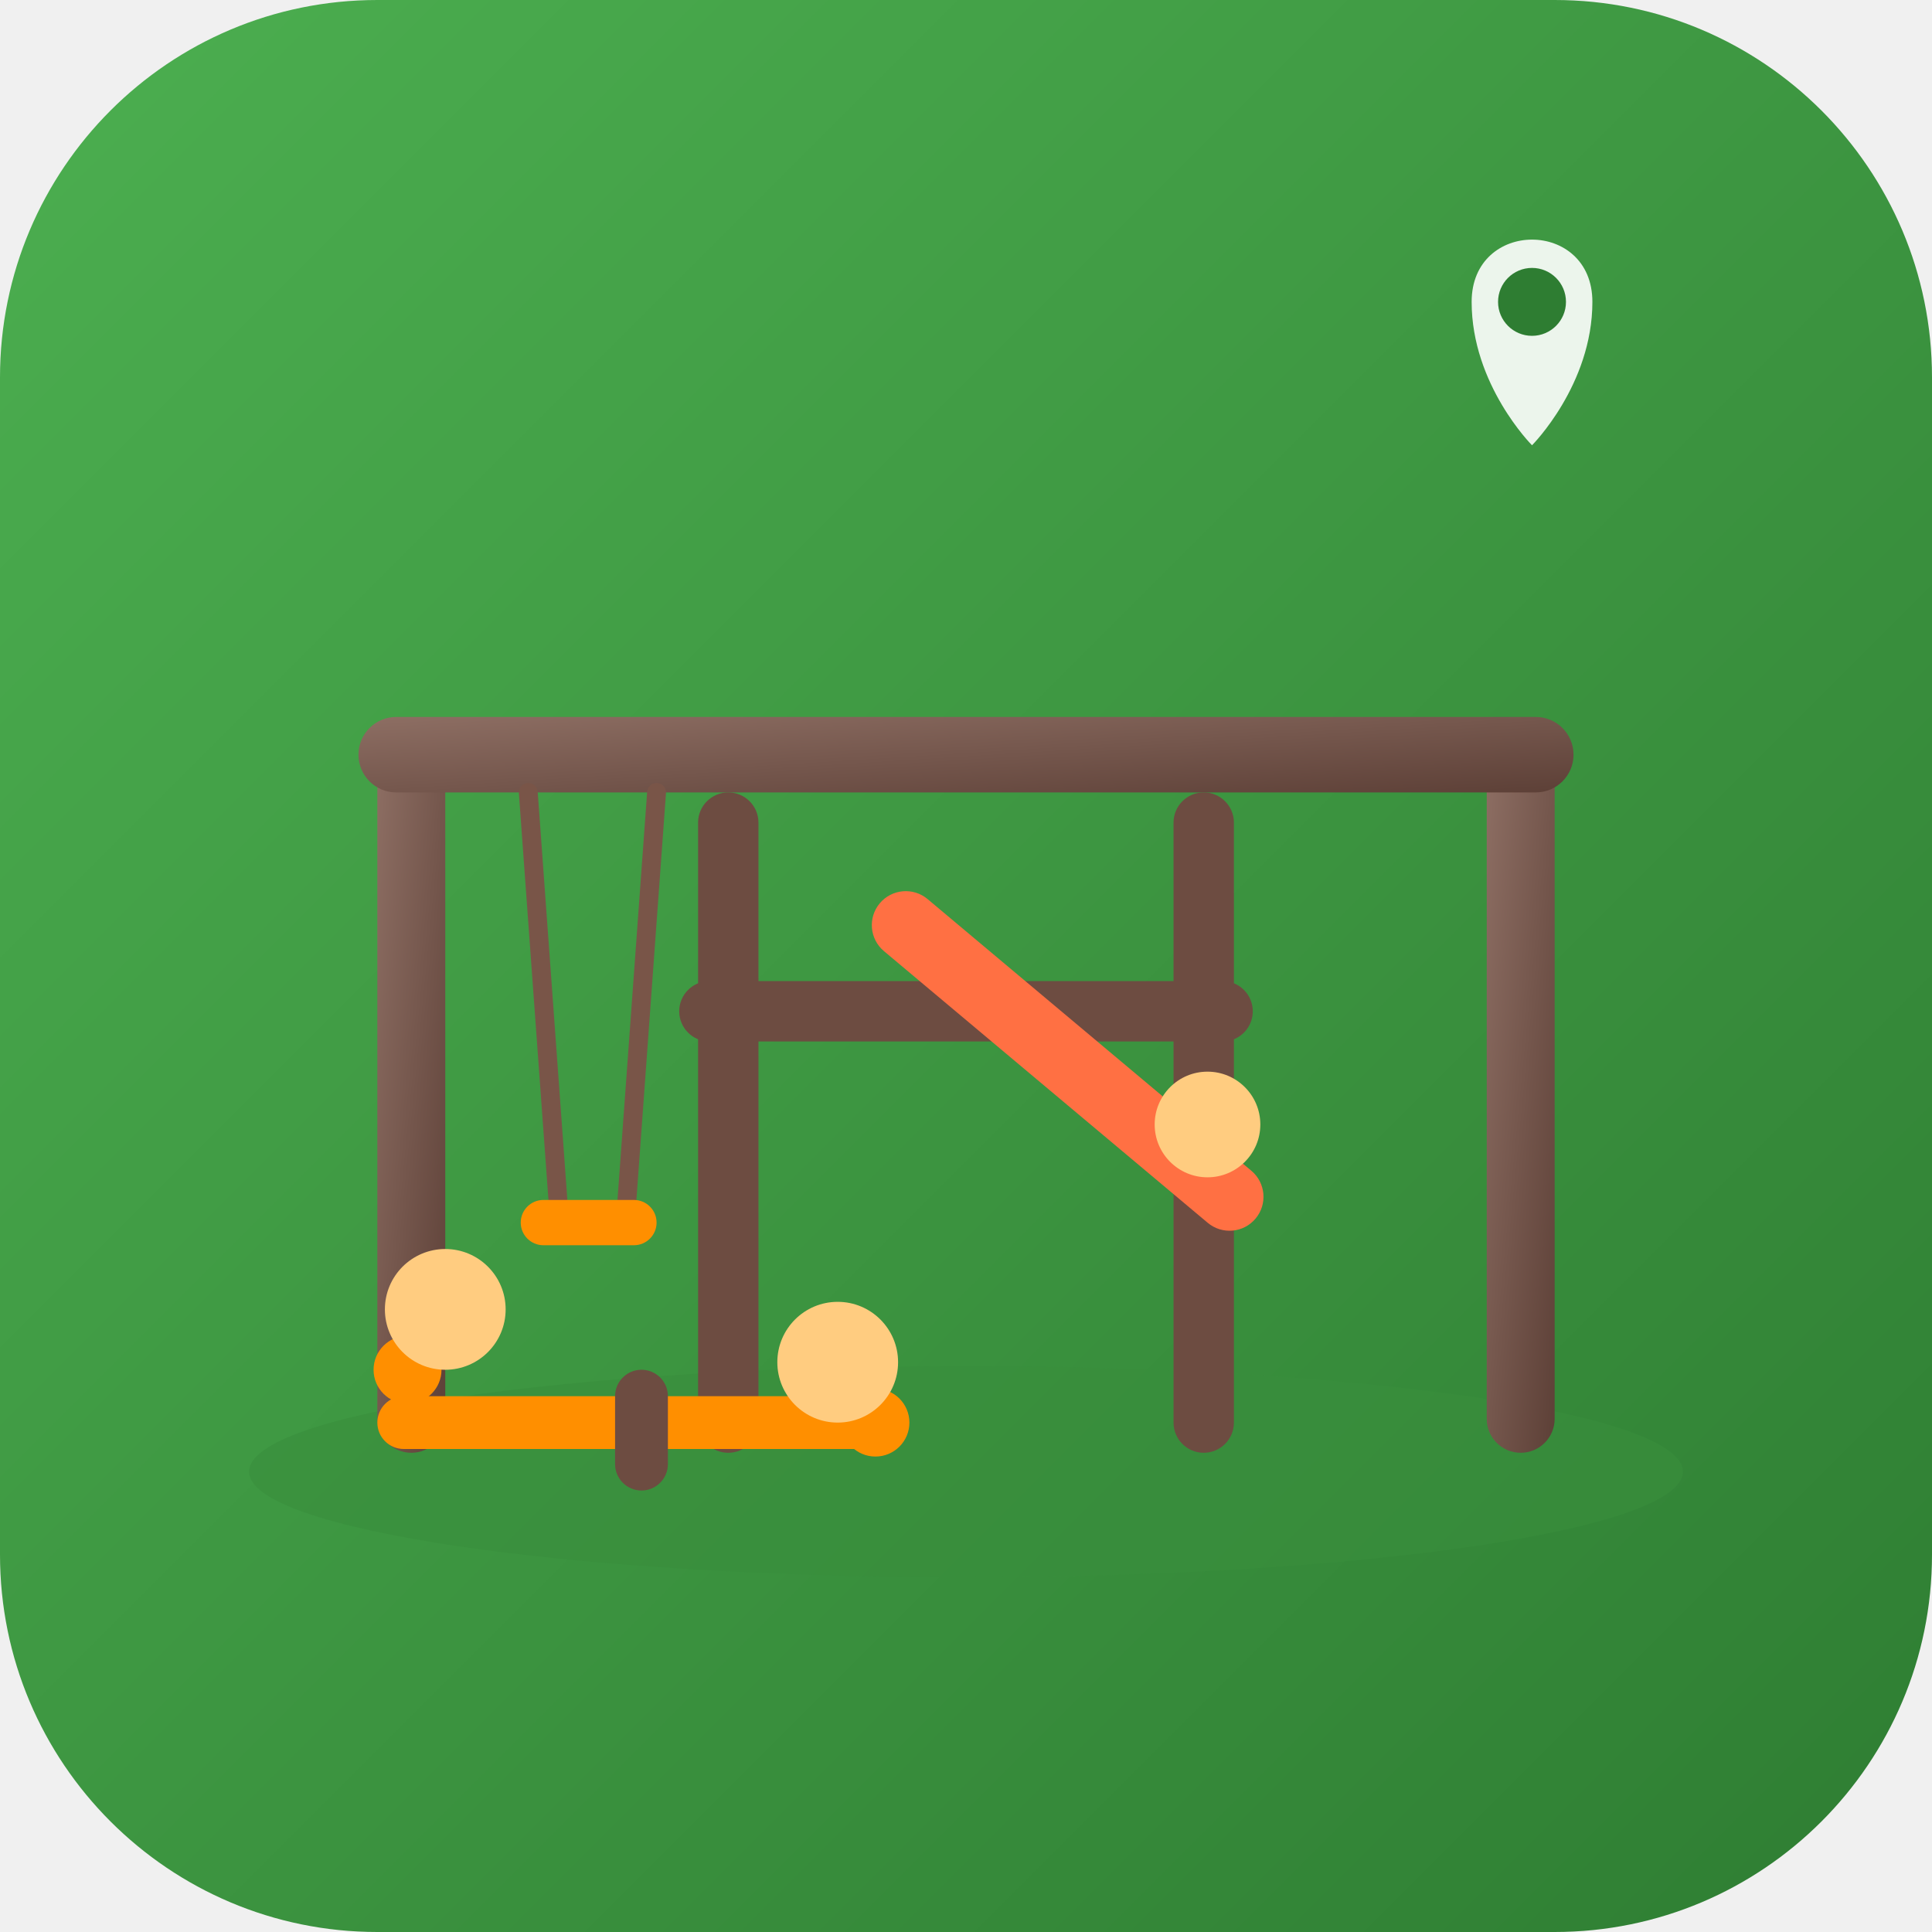
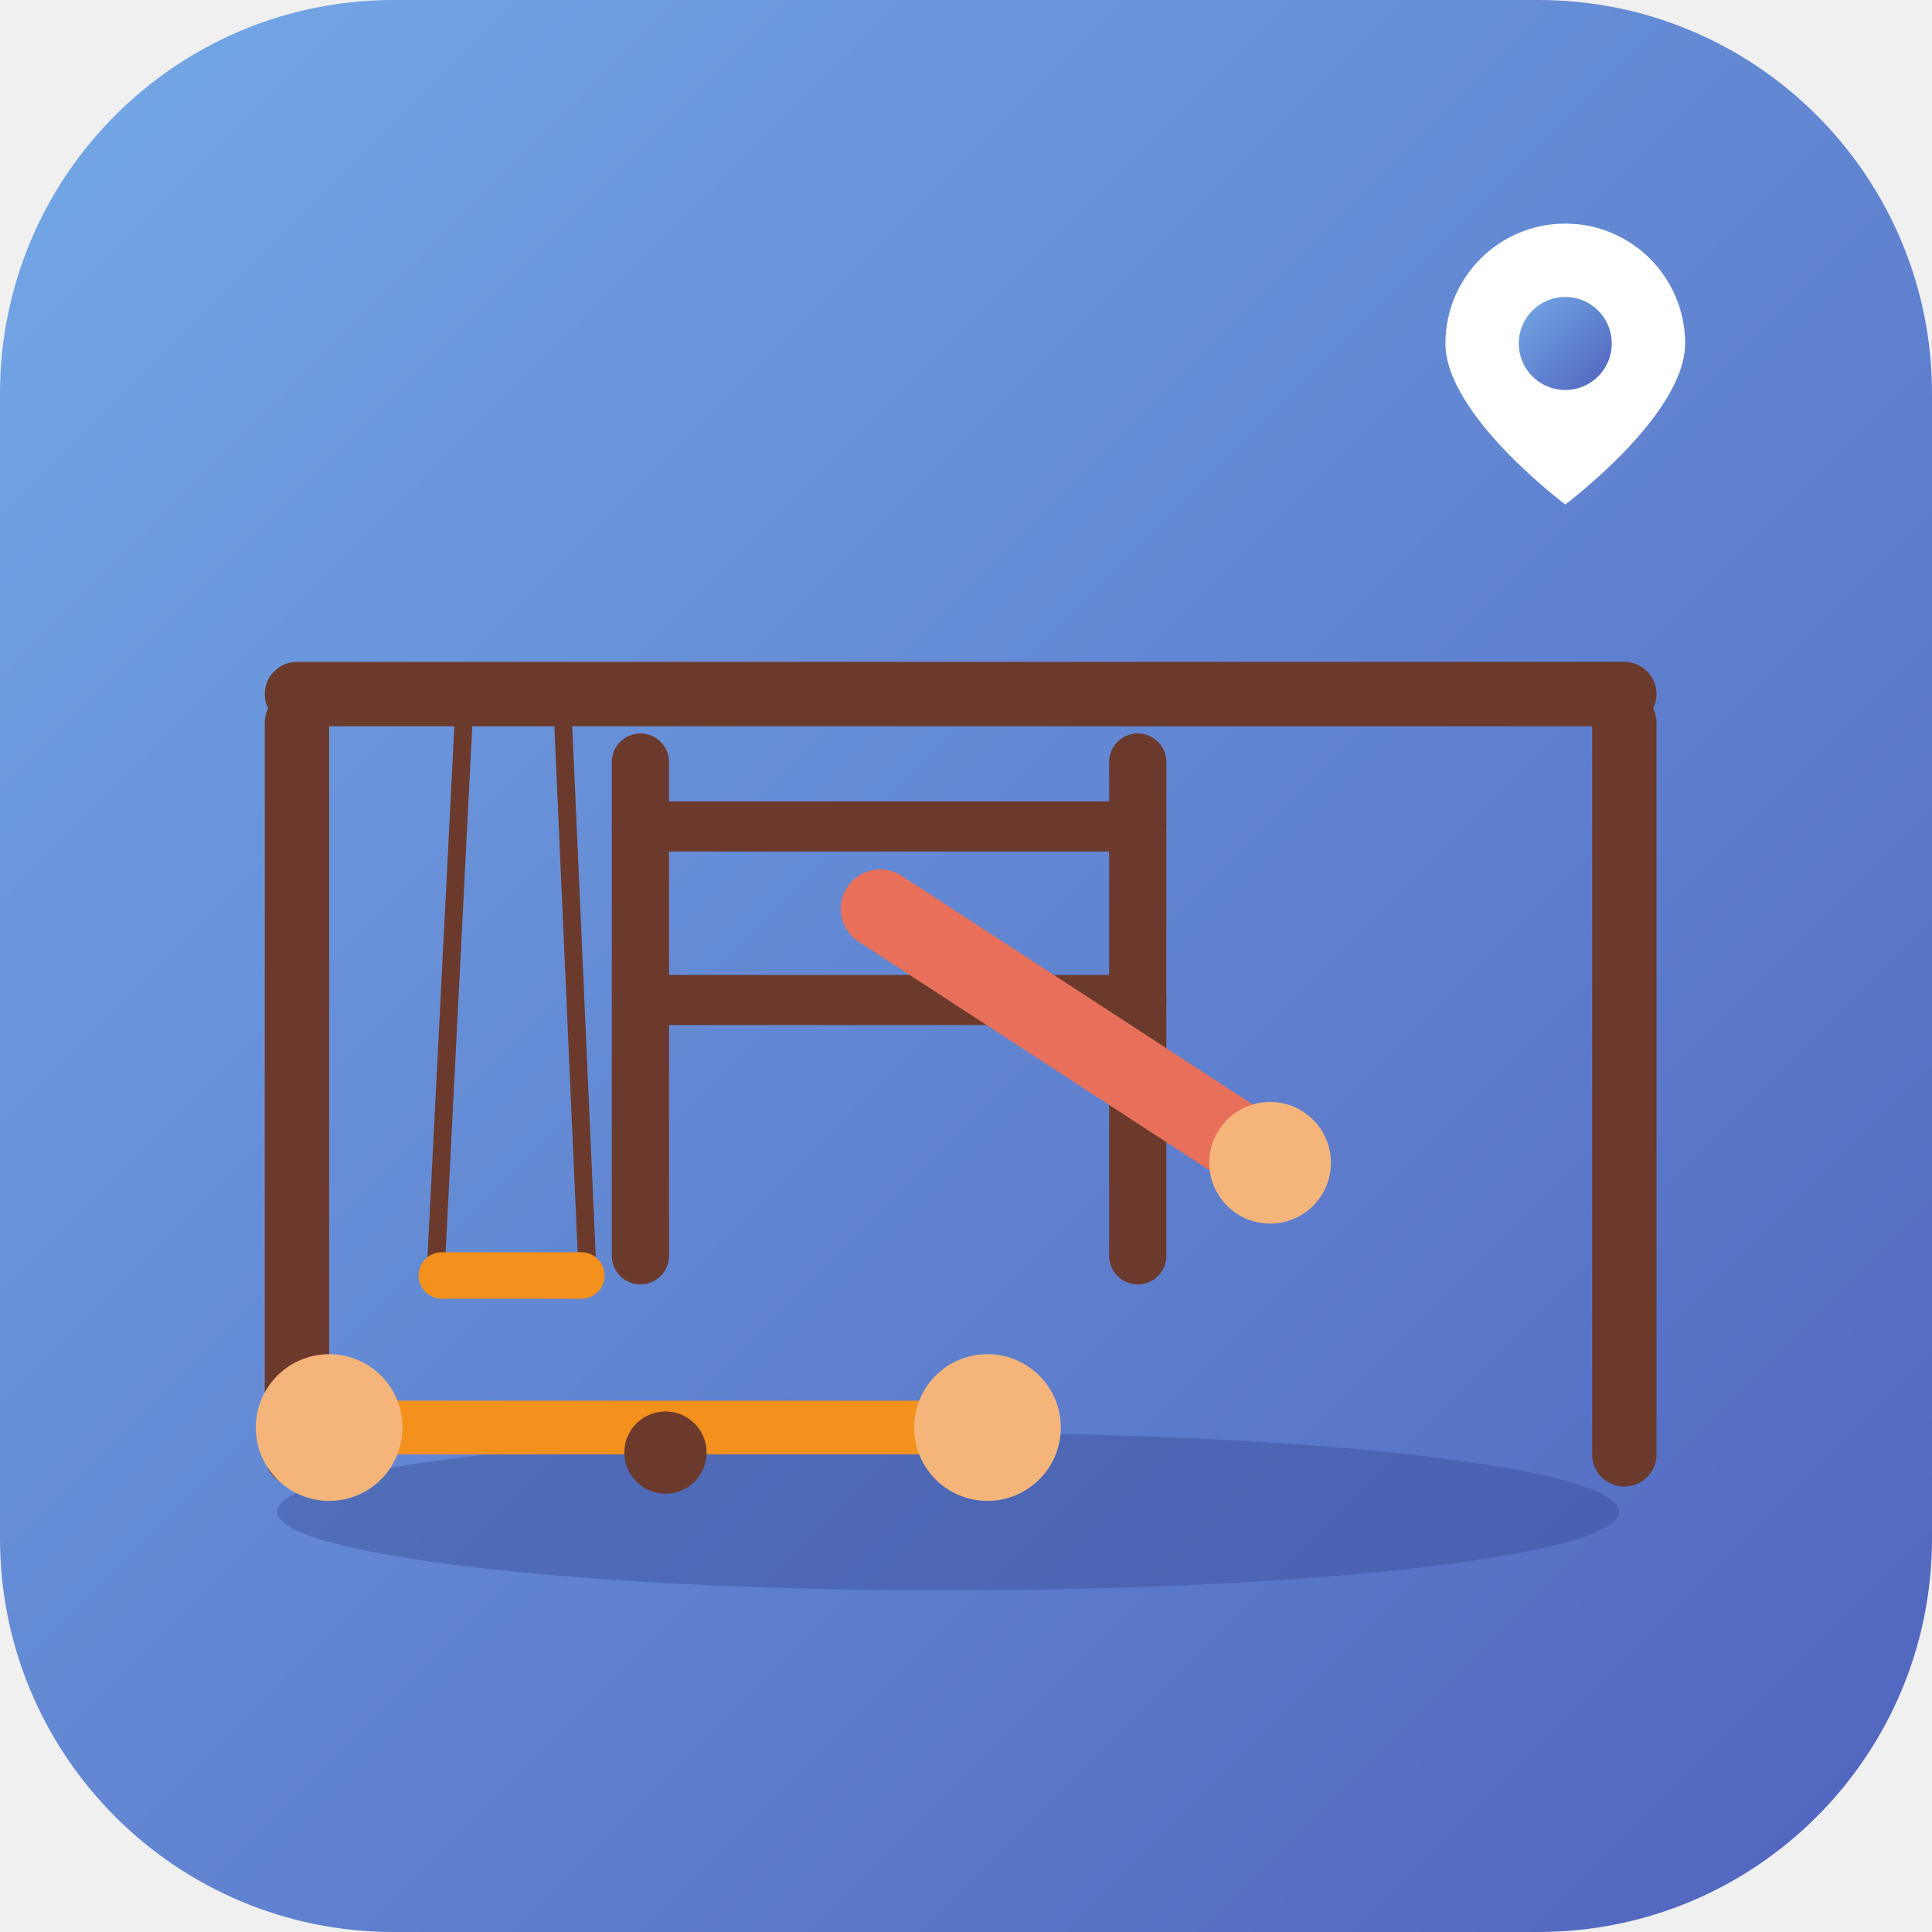
- <svg xmlns="http://www.w3.org/2000/svg" viewBox="0 0 512 512" width="512" height="512">
+ <svg xmlns="http://www.w3.org/2000/svg" viewBox="0 0 1080 1080" width="1080" height="1080">
  <defs>
    <linearGradient id="bg" x1="0%" y1="0%" x2="100%" y2="100%">
-       <stop offset="0%" stop-color="#4CAF50" />
-       <stop offset="100%" stop-color="#2E7D32" />
-     </linearGradient>
-     <linearGradient id="frame" x1="0%" y1="0%" x2="100%" y2="100%">
-       <stop offset="0%" stop-color="#8D6E63" />
-       <stop offset="100%" stop-color="#5D4037" />
+       <stop offset="0%" stop-color="#74A9E7" />
+       <stop offset="100%" stop-color="#5063BD" />
    </linearGradient>
  </defs>
-   <rect width="512" height="512" rx="100" ry="100" fill="url(#bg)" />
-   <ellipse cx="256" cy="390" rx="190" ry="28" fill="#388E3C" opacity="0.6" />
-   <rect x="100" y="200" width="18" height="185" rx="9" fill="url(#frame)" />
-   <rect x="394" y="200" width="18" height="185" rx="9" fill="url(#frame)" />
-   <rect x="95" y="190" width="322" height="20" rx="10" fill="url(#frame)" />
-   <rect x="185" y="210" width="16" height="175" rx="8" fill="#6D4C41" />
-   <rect x="311" y="210" width="16" height="175" rx="8" fill="#6D4C41" />
-   <rect x="180" y="260" width="152" height="16" rx="8" fill="#6D4C41" />
-   <rect x="218" y="270" width="130" height="18" rx="9" fill="#FF7043" transform="rotate(40 280 280)" />
-   <line x1="140" y1="210" x2="148" y2="320" stroke="#795548" stroke-width="5" stroke-linecap="round" />
-   <line x1="174" y1="210" x2="166" y2="320" stroke="#795548" stroke-width="5" stroke-linecap="round" />
-   <rect x="138" y="318" width="36" height="12" rx="6" fill="#FF8F00" />
-   <rect x="100" y="370" width="140" height="14" rx="7" fill="#FF8F00" />
-   <rect x="163" y="363" width="14" height="32" rx="7" fill="#6D4C41" />
-   <circle cx="108" cy="363" r="9" fill="#FF8F00" />
-   <circle cx="232" cy="377" r="9" fill="#FF8F00" />
-   <circle cx="118" cy="347" r="16" fill="#FFCC80" />
-   <circle cx="222" cy="361" r="16" fill="#FFCC80" />
-   <circle cx="320" cy="298" r="14" fill="#FFCC80" />
-   <path d="M390 80 C390 58 422 58 422 80 C422 102 406 118 406 118 C406 118 390 102 390 80 Z" fill="#FFFFFF" opacity="0.9" />
-   <circle cx="406" cy="80" r="9" fill="#2E7D32" />
+   <rect width="1080" height="1080" rx="220" ry="220" fill="url(#bg)" />
+   <ellipse cx="530" cy="845" rx="375" ry="44" fill="#3A4E9A" opacity="0.45" />
+   <rect x="148" y="370" width="778" height="36" rx="18" fill="#6B3A2C" />
+   <rect x="148" y="386" width="36" height="445" rx="18" fill="#6B3A2C" />
+   <rect x="890" y="386" width="36" height="445" rx="18" fill="#6B3A2C" />
+   <rect x="342" y="410" width="32" height="308" rx="16" fill="#6B3A2C" />
+   <rect x="620" y="410" width="32" height="308" rx="16" fill="#6B3A2C" />
+   <rect x="342" y="448" width="310" height="28" rx="14" fill="#6B3A2C" />
+   <rect x="342" y="545" width="310" height="28" rx="14" fill="#6B3A2C" />
+   <line x1="260" y1="386" x2="244" y2="702" stroke="#6B3A2C" stroke-width="10" stroke-linecap="round" />
+   <line x1="314" y1="386" x2="328" y2="702" stroke="#6B3A2C" stroke-width="10" stroke-linecap="round" />
+   <rect x="234" y="700" width="104" height="26" rx="13" fill="#F4901C" />
+   <line x1="492" y1="508" x2="710" y2="650" stroke="#E8705A" stroke-width="44" stroke-linecap="round" />
+   <circle cx="710" cy="650" r="34" fill="#F5B57A" />
+   <rect x="184" y="783" width="368" height="30" rx="15" fill="#F4901C" />
+   <circle cx="184" cy="798" r="41" fill="#F5B57A" />
+   <circle cx="552" cy="798" r="41" fill="#F5B57A" />
+   <circle cx="372" cy="812" r="23" fill="#6B3A2C" />
+   <path d="M875 125 C838 125 808 155 808 192 C808 232 875 282 875 282 C875 282 942 232 942 192 C942 155 912 125 875 125 Z" fill="white" />
+   <circle cx="875" cy="192" r="26" fill="url(#bg)" />
</svg>
